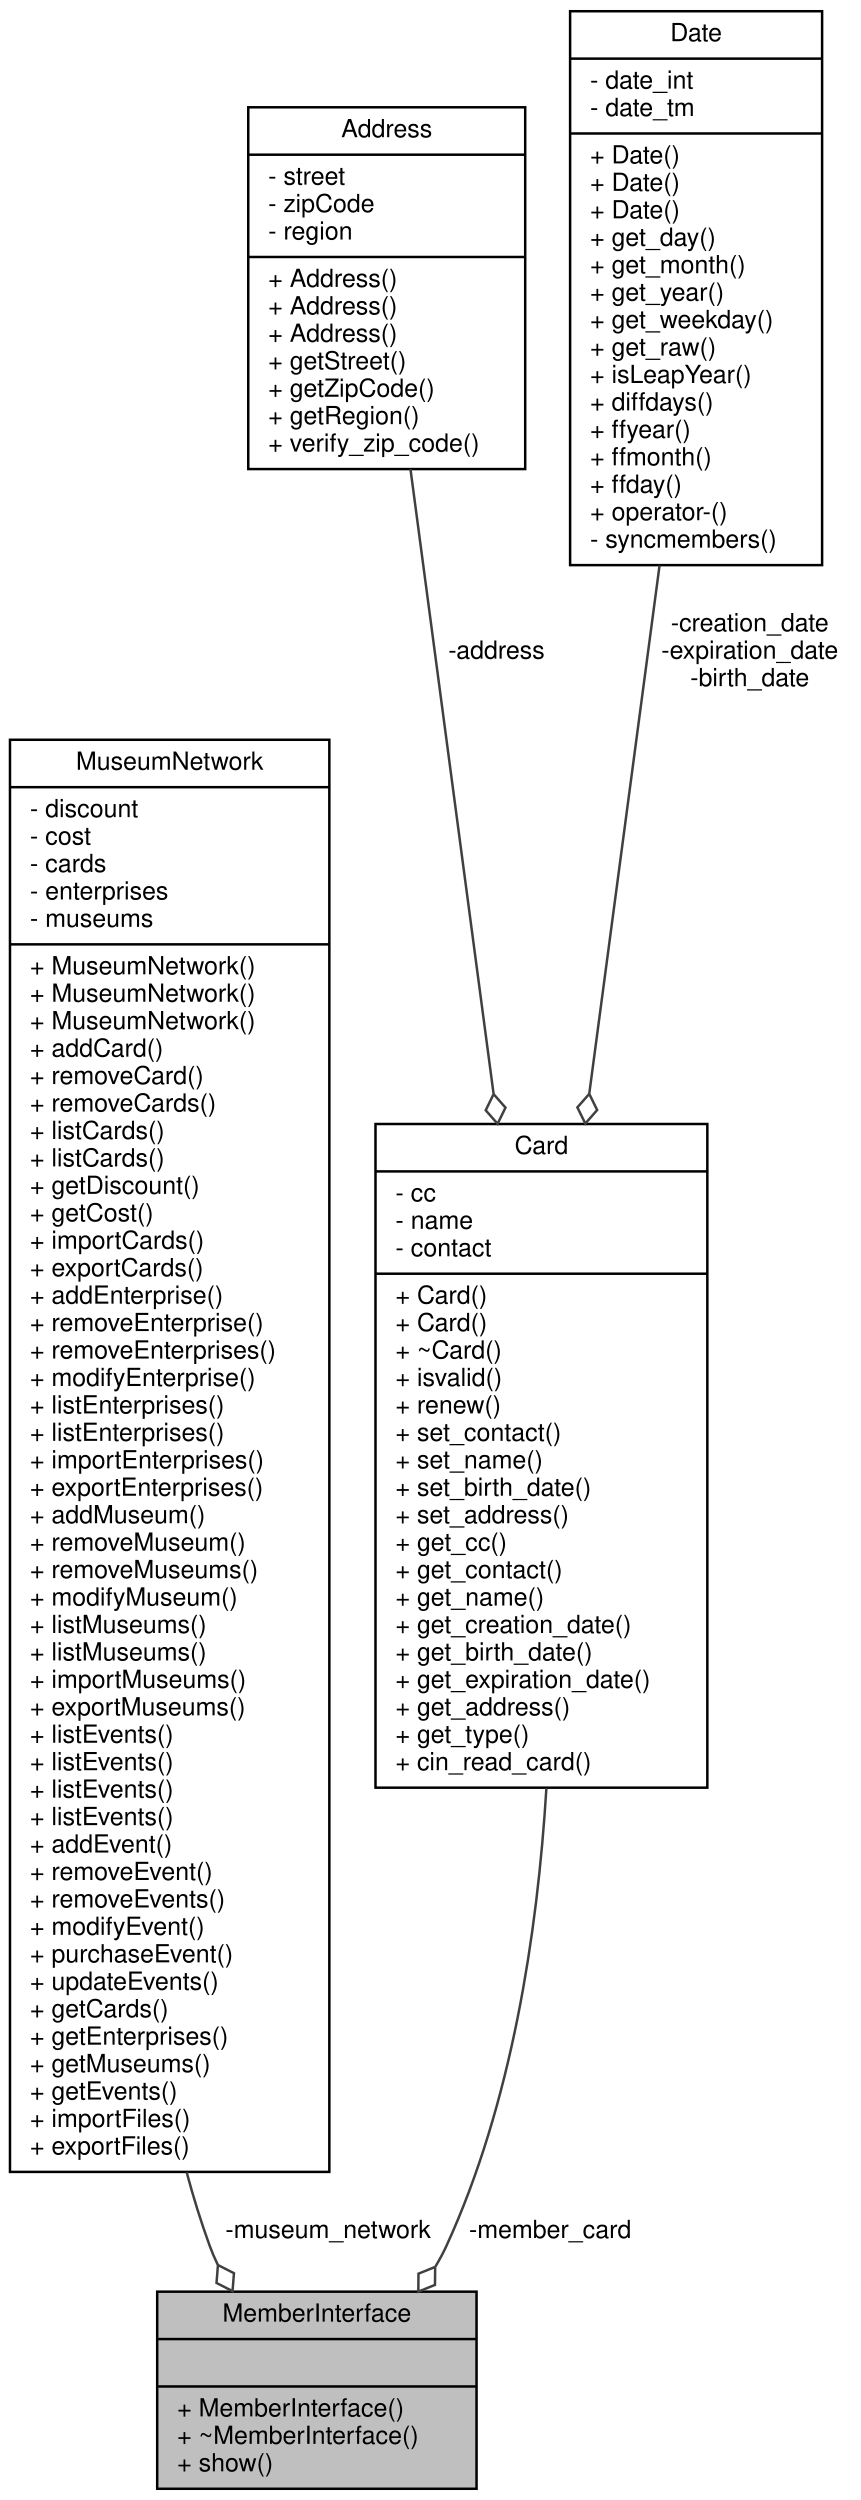
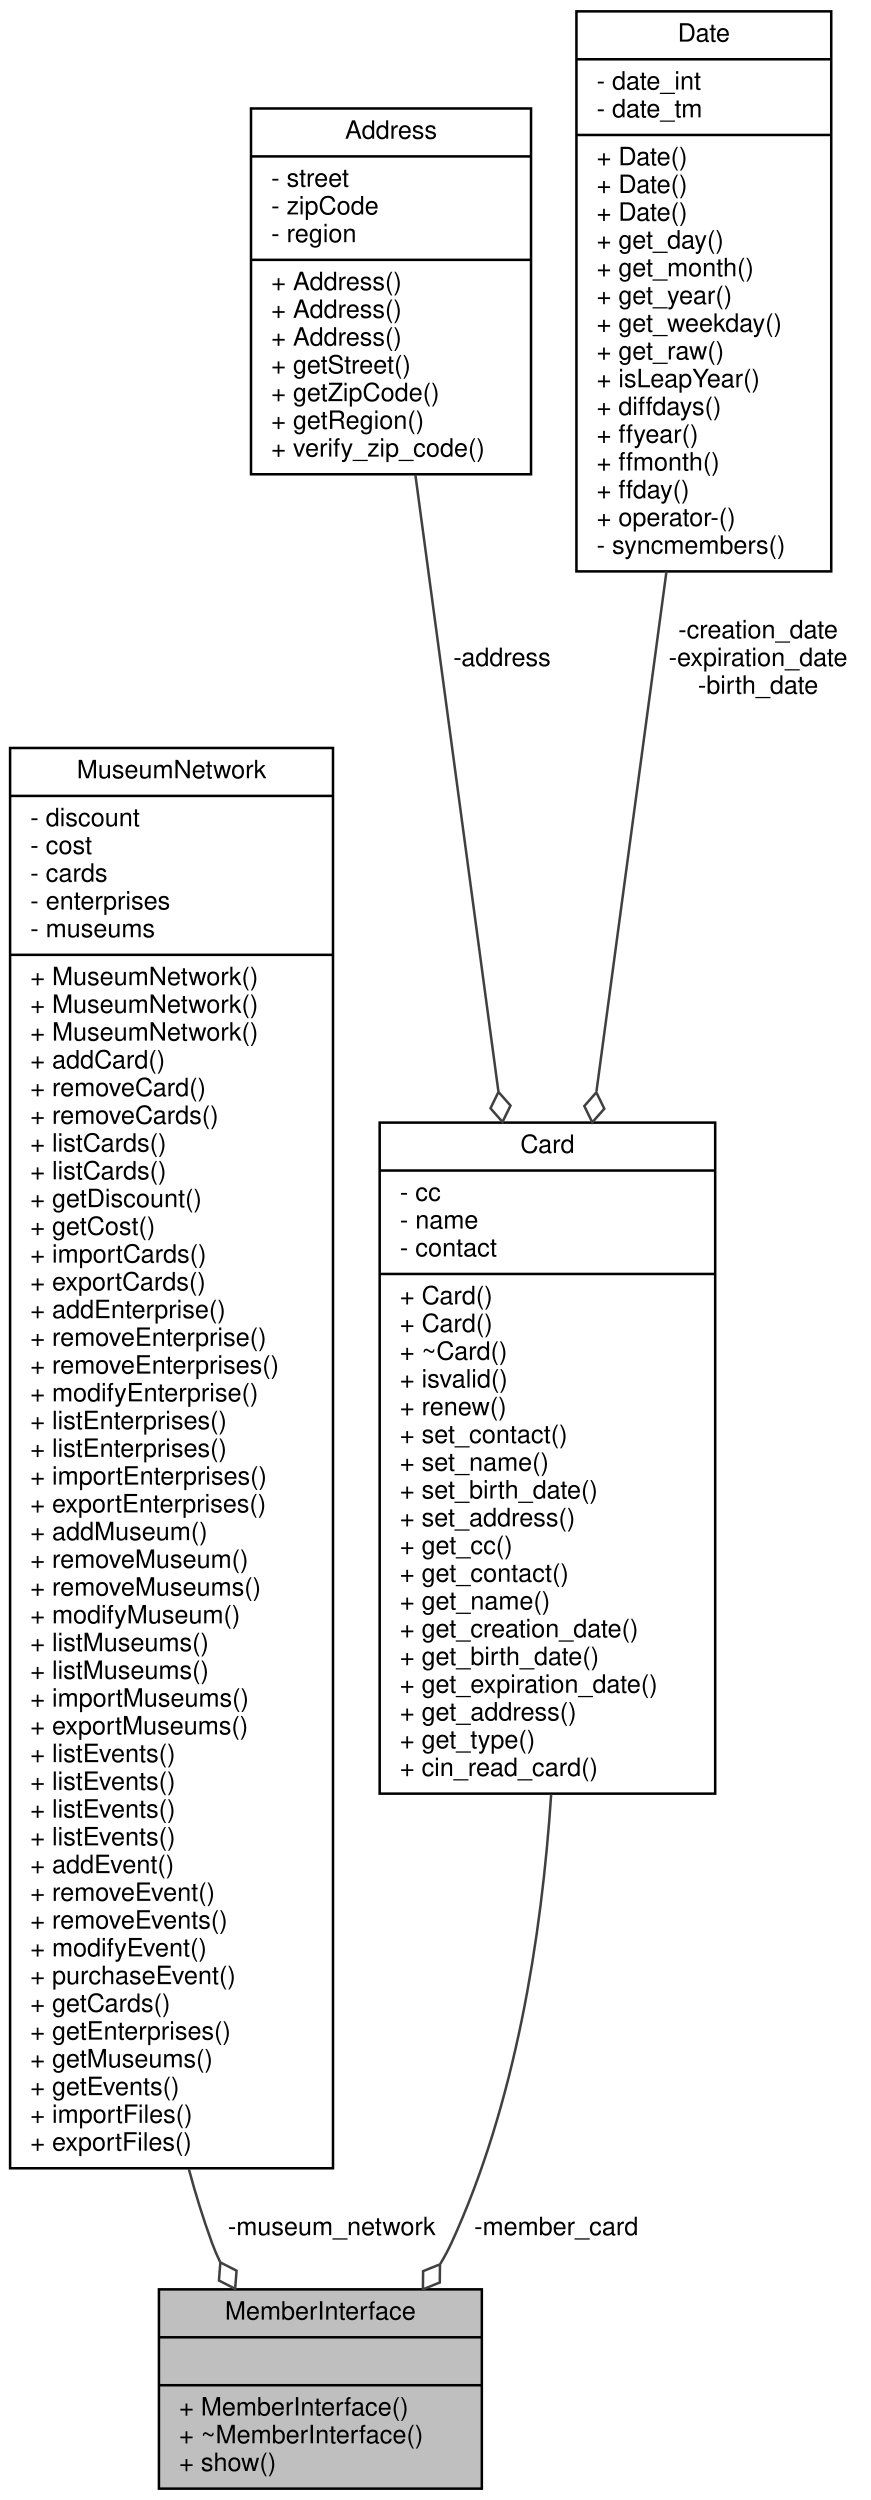
- <svg xmlns="http://www.w3.org/2000/svg" xmlns:xlink="http://www.w3.org/1999/xlink" width="345pt" height="1002pt" viewBox="0.00 0.00 345.00 1002.00">
-   <g id="graph0" class="graph" transform="scale(1 1) rotate(0) translate(4 998)">
+ <svg xmlns="http://www.w3.org/2000/svg" xmlns:xlink="http://www.w3.org/1999/xlink" width="345pt" height="991pt" viewBox="0.00 0.00 345.00 991.00">
+   <g id="graph0" class="graph" transform="scale(1 1) rotate(0) translate(4 987)">
    <g id="node1" class="node">
      <g id="a_node1">
        <a xlink:title="Interface instanciated when a MEMBER signs in.">
          <polygon fill="#bfbfbf" stroke="black" points="59,-0.5 59,-79.5 187,-79.5 187,-0.5 59,-0.5" />
          <text text-anchor="middle" x="123" y="-67.5" font-family="Helvetica,sans-Serif" font-size="10.00">MemberInterface</text>
          <polyline fill="none" stroke="black" points="59,-60.5 187,-60.5 " />
          <text text-anchor="middle" x="123" y="-48.5" font-family="Helvetica,sans-Serif" font-size="10.00"> </text>
          <polyline fill="none" stroke="black" points="59,-41.5 187,-41.5 " />
          <text text-anchor="start" x="67" y="-29.5" font-family="Helvetica,sans-Serif" font-size="10.00">+ MemberInterface()</text>
          <text text-anchor="start" x="67" y="-18.5" font-family="Helvetica,sans-Serif" font-size="10.00">+ ~MemberInterface()</text>
          <text text-anchor="start" x="67" y="-7.5" font-family="Helvetica,sans-Serif" font-size="10.00">+ show()</text>
        </a>
      </g>
    </g>
    <g id="node2" class="node">
      <g id="a_node2">
        <a xlink:href="classMuseumNetwork.html" target="_top" xlink:title=" ">
-           <polygon fill="none" stroke="black" points="0,-127.5 0,-701.5 128,-701.5 128,-127.5 0,-127.5" />
-           <text text-anchor="middle" x="64" y="-689.5" font-family="Helvetica,sans-Serif" font-size="10.00">MuseumNetwork</text>
-           <polyline fill="none" stroke="black" points="0,-682.5 128,-682.5 " />
-           <text text-anchor="start" x="8" y="-670.5" font-family="Helvetica,sans-Serif" font-size="10.00">- discount</text>
-           <text text-anchor="start" x="8" y="-659.5" font-family="Helvetica,sans-Serif" font-size="10.00">- cost</text>
-           <text text-anchor="start" x="8" y="-648.5" font-family="Helvetica,sans-Serif" font-size="10.00">- cards</text>
-           <text text-anchor="start" x="8" y="-637.5" font-family="Helvetica,sans-Serif" font-size="10.00">- enterprises</text>
-           <text text-anchor="start" x="8" y="-626.5" font-family="Helvetica,sans-Serif" font-size="10.00">- museums</text>
-           <polyline fill="none" stroke="black" points="0,-619.5 128,-619.5 " />
-           <text text-anchor="start" x="8" y="-607.5" font-family="Helvetica,sans-Serif" font-size="10.00">+ MuseumNetwork()</text>
+           <polygon fill="none" stroke="black" points="0,-127.5 0,-690.5 128,-690.5 128,-127.5 0,-127.5" />
+           <text text-anchor="middle" x="64" y="-678.5" font-family="Helvetica,sans-Serif" font-size="10.00">MuseumNetwork</text>
+           <polyline fill="none" stroke="black" points="0,-671.5 128,-671.5 " />
+           <text text-anchor="start" x="8" y="-659.5" font-family="Helvetica,sans-Serif" font-size="10.00">- discount</text>
+           <text text-anchor="start" x="8" y="-648.5" font-family="Helvetica,sans-Serif" font-size="10.00">- cost</text>
+           <text text-anchor="start" x="8" y="-637.5" font-family="Helvetica,sans-Serif" font-size="10.00">- cards</text>
+           <text text-anchor="start" x="8" y="-626.5" font-family="Helvetica,sans-Serif" font-size="10.00">- enterprises</text>
+           <text text-anchor="start" x="8" y="-615.5" font-family="Helvetica,sans-Serif" font-size="10.00">- museums</text>
+           <polyline fill="none" stroke="black" points="0,-608.5 128,-608.5 " />
          <text text-anchor="start" x="8" y="-596.5" font-family="Helvetica,sans-Serif" font-size="10.00">+ MuseumNetwork()</text>
          <text text-anchor="start" x="8" y="-585.5" font-family="Helvetica,sans-Serif" font-size="10.00">+ MuseumNetwork()</text>
-           <text text-anchor="start" x="8" y="-574.5" font-family="Helvetica,sans-Serif" font-size="10.00">+ addCard()</text>
-           <text text-anchor="start" x="8" y="-563.5" font-family="Helvetica,sans-Serif" font-size="10.00">+ removeCard()</text>
-           <text text-anchor="start" x="8" y="-552.5" font-family="Helvetica,sans-Serif" font-size="10.00">+ removeCards()</text>
-           <text text-anchor="start" x="8" y="-541.5" font-family="Helvetica,sans-Serif" font-size="10.00">+ listCards()</text>
+           <text text-anchor="start" x="8" y="-574.5" font-family="Helvetica,sans-Serif" font-size="10.00">+ MuseumNetwork()</text>
+           <text text-anchor="start" x="8" y="-563.5" font-family="Helvetica,sans-Serif" font-size="10.00">+ addCard()</text>
+           <text text-anchor="start" x="8" y="-552.5" font-family="Helvetica,sans-Serif" font-size="10.00">+ removeCard()</text>
+           <text text-anchor="start" x="8" y="-541.5" font-family="Helvetica,sans-Serif" font-size="10.00">+ removeCards()</text>
          <text text-anchor="start" x="8" y="-530.5" font-family="Helvetica,sans-Serif" font-size="10.00">+ listCards()</text>
-           <text text-anchor="start" x="8" y="-519.5" font-family="Helvetica,sans-Serif" font-size="10.00">+ getDiscount()</text>
-           <text text-anchor="start" x="8" y="-508.5" font-family="Helvetica,sans-Serif" font-size="10.00">+ getCost()</text>
-           <text text-anchor="start" x="8" y="-497.5" font-family="Helvetica,sans-Serif" font-size="10.00">+ importCards()</text>
-           <text text-anchor="start" x="8" y="-486.5" font-family="Helvetica,sans-Serif" font-size="10.00">+ exportCards()</text>
-           <text text-anchor="start" x="8" y="-475.5" font-family="Helvetica,sans-Serif" font-size="10.00">+ addEnterprise()</text>
-           <text text-anchor="start" x="8" y="-464.5" font-family="Helvetica,sans-Serif" font-size="10.00">+ removeEnterprise()</text>
-           <text text-anchor="start" x="8" y="-453.5" font-family="Helvetica,sans-Serif" font-size="10.00">+ removeEnterprises()</text>
-           <text text-anchor="start" x="8" y="-442.5" font-family="Helvetica,sans-Serif" font-size="10.00">+ modifyEnterprise()</text>
-           <text text-anchor="start" x="8" y="-431.5" font-family="Helvetica,sans-Serif" font-size="10.00">+ listEnterprises()</text>
+           <text text-anchor="start" x="8" y="-519.5" font-family="Helvetica,sans-Serif" font-size="10.00">+ listCards()</text>
+           <text text-anchor="start" x="8" y="-508.5" font-family="Helvetica,sans-Serif" font-size="10.00">+ getDiscount()</text>
+           <text text-anchor="start" x="8" y="-497.5" font-family="Helvetica,sans-Serif" font-size="10.00">+ getCost()</text>
+           <text text-anchor="start" x="8" y="-486.5" font-family="Helvetica,sans-Serif" font-size="10.00">+ importCards()</text>
+           <text text-anchor="start" x="8" y="-475.5" font-family="Helvetica,sans-Serif" font-size="10.00">+ exportCards()</text>
+           <text text-anchor="start" x="8" y="-464.5" font-family="Helvetica,sans-Serif" font-size="10.00">+ addEnterprise()</text>
+           <text text-anchor="start" x="8" y="-453.5" font-family="Helvetica,sans-Serif" font-size="10.00">+ removeEnterprise()</text>
+           <text text-anchor="start" x="8" y="-442.5" font-family="Helvetica,sans-Serif" font-size="10.00">+ removeEnterprises()</text>
+           <text text-anchor="start" x="8" y="-431.5" font-family="Helvetica,sans-Serif" font-size="10.00">+ modifyEnterprise()</text>
          <text text-anchor="start" x="8" y="-420.5" font-family="Helvetica,sans-Serif" font-size="10.00">+ listEnterprises()</text>
-           <text text-anchor="start" x="8" y="-409.5" font-family="Helvetica,sans-Serif" font-size="10.00">+ importEnterprises()</text>
-           <text text-anchor="start" x="8" y="-398.5" font-family="Helvetica,sans-Serif" font-size="10.00">+ exportEnterprises()</text>
-           <text text-anchor="start" x="8" y="-387.5" font-family="Helvetica,sans-Serif" font-size="10.00">+ addMuseum()</text>
-           <text text-anchor="start" x="8" y="-376.5" font-family="Helvetica,sans-Serif" font-size="10.00">+ removeMuseum()</text>
-           <text text-anchor="start" x="8" y="-365.5" font-family="Helvetica,sans-Serif" font-size="10.00">+ removeMuseums()</text>
-           <text text-anchor="start" x="8" y="-354.5" font-family="Helvetica,sans-Serif" font-size="10.00">+ modifyMuseum()</text>
-           <text text-anchor="start" x="8" y="-343.5" font-family="Helvetica,sans-Serif" font-size="10.00">+ listMuseums()</text>
+           <text text-anchor="start" x="8" y="-409.5" font-family="Helvetica,sans-Serif" font-size="10.00">+ listEnterprises()</text>
+           <text text-anchor="start" x="8" y="-398.5" font-family="Helvetica,sans-Serif" font-size="10.00">+ importEnterprises()</text>
+           <text text-anchor="start" x="8" y="-387.5" font-family="Helvetica,sans-Serif" font-size="10.00">+ exportEnterprises()</text>
+           <text text-anchor="start" x="8" y="-376.5" font-family="Helvetica,sans-Serif" font-size="10.00">+ addMuseum()</text>
+           <text text-anchor="start" x="8" y="-365.5" font-family="Helvetica,sans-Serif" font-size="10.00">+ removeMuseum()</text>
+           <text text-anchor="start" x="8" y="-354.5" font-family="Helvetica,sans-Serif" font-size="10.00">+ removeMuseums()</text>
+           <text text-anchor="start" x="8" y="-343.5" font-family="Helvetica,sans-Serif" font-size="10.00">+ modifyMuseum()</text>
          <text text-anchor="start" x="8" y="-332.5" font-family="Helvetica,sans-Serif" font-size="10.00">+ listMuseums()</text>
-           <text text-anchor="start" x="8" y="-321.5" font-family="Helvetica,sans-Serif" font-size="10.00">+ importMuseums()</text>
-           <text text-anchor="start" x="8" y="-310.5" font-family="Helvetica,sans-Serif" font-size="10.00">+ exportMuseums()</text>
-           <text text-anchor="start" x="8" y="-299.5" font-family="Helvetica,sans-Serif" font-size="10.00">+ listEvents()</text>
+           <text text-anchor="start" x="8" y="-321.5" font-family="Helvetica,sans-Serif" font-size="10.00">+ listMuseums()</text>
+           <text text-anchor="start" x="8" y="-310.5" font-family="Helvetica,sans-Serif" font-size="10.00">+ importMuseums()</text>
+           <text text-anchor="start" x="8" y="-299.5" font-family="Helvetica,sans-Serif" font-size="10.00">+ exportMuseums()</text>
          <text text-anchor="start" x="8" y="-288.5" font-family="Helvetica,sans-Serif" font-size="10.00">+ listEvents()</text>
          <text text-anchor="start" x="8" y="-277.5" font-family="Helvetica,sans-Serif" font-size="10.00">+ listEvents()</text>
          <text text-anchor="start" x="8" y="-266.5" font-family="Helvetica,sans-Serif" font-size="10.00">+ listEvents()</text>
-           <text text-anchor="start" x="8" y="-255.5" font-family="Helvetica,sans-Serif" font-size="10.00">+ addEvent()</text>
-           <text text-anchor="start" x="8" y="-244.5" font-family="Helvetica,sans-Serif" font-size="10.00">+ removeEvent()</text>
-           <text text-anchor="start" x="8" y="-233.5" font-family="Helvetica,sans-Serif" font-size="10.00">+ removeEvents()</text>
-           <text text-anchor="start" x="8" y="-222.5" font-family="Helvetica,sans-Serif" font-size="10.00">+ modifyEvent()</text>
-           <text text-anchor="start" x="8" y="-211.5" font-family="Helvetica,sans-Serif" font-size="10.00">+ purchaseEvent()</text>
-           <text text-anchor="start" x="8" y="-200.5" font-family="Helvetica,sans-Serif" font-size="10.00">+ updateEvents()</text>
+           <text text-anchor="start" x="8" y="-255.5" font-family="Helvetica,sans-Serif" font-size="10.00">+ listEvents()</text>
+           <text text-anchor="start" x="8" y="-244.5" font-family="Helvetica,sans-Serif" font-size="10.00">+ addEvent()</text>
+           <text text-anchor="start" x="8" y="-233.5" font-family="Helvetica,sans-Serif" font-size="10.00">+ removeEvent()</text>
+           <text text-anchor="start" x="8" y="-222.5" font-family="Helvetica,sans-Serif" font-size="10.00">+ removeEvents()</text>
+           <text text-anchor="start" x="8" y="-211.5" font-family="Helvetica,sans-Serif" font-size="10.00">+ modifyEvent()</text>
+           <text text-anchor="start" x="8" y="-200.5" font-family="Helvetica,sans-Serif" font-size="10.00">+ purchaseEvent()</text>
          <text text-anchor="start" x="8" y="-189.5" font-family="Helvetica,sans-Serif" font-size="10.00">+ getCards()</text>
          <text text-anchor="start" x="8" y="-178.5" font-family="Helvetica,sans-Serif" font-size="10.00">+ getEnterprises()</text>
          <text text-anchor="start" x="8" y="-167.5" font-family="Helvetica,sans-Serif" font-size="10.00">+ getMuseums()</text>
          <text text-anchor="start" x="8" y="-156.5" font-family="Helvetica,sans-Serif" font-size="10.00">+ getEvents()</text>
          <text text-anchor="start" x="8" y="-145.5" font-family="Helvetica,sans-Serif" font-size="10.00">+ importFiles()</text>
          <text text-anchor="start" x="8" y="-134.5" font-family="Helvetica,sans-Serif" font-size="10.00">+ exportFiles()</text>
        </a>
      </g>
    </g>
    <g id="edge1" class="edge">
-       <path fill="none" stroke="#404040" d="M70.82,-127.33C73.49,-117.34 76.54,-107.54 80,-98 80.93,-95.44 82.01,-92.91 83.22,-90.41" />
-       <polygon fill="none" stroke="#404040" points="83.35,-90.18 82.78,-82.99 89.2,-79.71 89.77,-86.9 83.35,-90.18" />
+       <path fill="none" stroke="#404040" d="M70.85,-127.21C73.51,-117.26 76.55,-107.5 80,-98 80.93,-95.44 82.02,-92.91 83.22,-90.41" />
+       <polygon fill="none" stroke="#404040" points="83.35,-90.18 82.79,-83 89.21,-79.71 89.77,-86.9 83.35,-90.18" />
      <text text-anchor="middle" x="127.5" y="-101" font-family="Helvetica,sans-Serif" font-size="10.00"> -museum_network</text>
    </g>
    <g id="node3" class="node">
      <g id="a_node3">
        <a xlink:href="classCard.html" target="_top" xlink:title="Abstract class to save and handle registered users information and their cards.">
-           <polygon fill="none" stroke="black" points="146.5,-281.5 146.5,-547.5 279.5,-547.5 279.5,-281.5 146.5,-281.5" />
-           <text text-anchor="middle" x="213" y="-535.5" font-family="Helvetica,sans-Serif" font-size="10.00">Card</text>
-           <polyline fill="none" stroke="black" points="146.5,-528.5 279.5,-528.5 " />
-           <text text-anchor="start" x="154.5" y="-516.5" font-family="Helvetica,sans-Serif" font-size="10.00">- cc</text>
-           <text text-anchor="start" x="154.5" y="-505.5" font-family="Helvetica,sans-Serif" font-size="10.00">- name</text>
-           <text text-anchor="start" x="154.5" y="-494.5" font-family="Helvetica,sans-Serif" font-size="10.00">- contact</text>
-           <polyline fill="none" stroke="black" points="146.5,-487.5 279.5,-487.5 " />
-           <text text-anchor="start" x="154.5" y="-475.5" font-family="Helvetica,sans-Serif" font-size="10.00">+ Card()</text>
-           <text text-anchor="start" x="154.5" y="-464.5" font-family="Helvetica,sans-Serif" font-size="10.00">+ Card()</text>
-           <text text-anchor="start" x="154.5" y="-453.5" font-family="Helvetica,sans-Serif" font-size="10.00">+ ~Card()</text>
-           <text text-anchor="start" x="154.5" y="-442.5" font-family="Helvetica,sans-Serif" font-size="10.00">+ isvalid()</text>
-           <text text-anchor="start" x="154.5" y="-431.5" font-family="Helvetica,sans-Serif" font-size="10.00">+ renew()</text>
-           <text text-anchor="start" x="154.5" y="-420.5" font-family="Helvetica,sans-Serif" font-size="10.00">+ set_contact()</text>
-           <text text-anchor="start" x="154.5" y="-409.5" font-family="Helvetica,sans-Serif" font-size="10.00">+ set_name()</text>
-           <text text-anchor="start" x="154.5" y="-398.5" font-family="Helvetica,sans-Serif" font-size="10.00">+ set_birth_date()</text>
-           <text text-anchor="start" x="154.5" y="-387.5" font-family="Helvetica,sans-Serif" font-size="10.00">+ set_address()</text>
-           <text text-anchor="start" x="154.5" y="-376.5" font-family="Helvetica,sans-Serif" font-size="10.00">+ get_cc()</text>
-           <text text-anchor="start" x="154.5" y="-365.5" font-family="Helvetica,sans-Serif" font-size="10.00">+ get_contact()</text>
-           <text text-anchor="start" x="154.5" y="-354.5" font-family="Helvetica,sans-Serif" font-size="10.00">+ get_name()</text>
-           <text text-anchor="start" x="154.5" y="-343.5" font-family="Helvetica,sans-Serif" font-size="10.00">+ get_creation_date()</text>
-           <text text-anchor="start" x="154.5" y="-332.5" font-family="Helvetica,sans-Serif" font-size="10.00">+ get_birth_date()</text>
-           <text text-anchor="start" x="154.5" y="-321.5" font-family="Helvetica,sans-Serif" font-size="10.00">+ get_expiration_date()</text>
-           <text text-anchor="start" x="154.5" y="-310.5" font-family="Helvetica,sans-Serif" font-size="10.00">+ get_address()</text>
-           <text text-anchor="start" x="154.5" y="-299.5" font-family="Helvetica,sans-Serif" font-size="10.00">+ get_type()</text>
-           <text text-anchor="start" x="154.5" y="-288.5" font-family="Helvetica,sans-Serif" font-size="10.00">+ cin_read_card()</text>
+           <polygon fill="none" stroke="black" points="146.5,-276 146.5,-542 279.5,-542 279.5,-276 146.5,-276" />
+           <text text-anchor="middle" x="213" y="-530" font-family="Helvetica,sans-Serif" font-size="10.00">Card</text>
+           <polyline fill="none" stroke="black" points="146.5,-523 279.5,-523 " />
+           <text text-anchor="start" x="154.5" y="-511" font-family="Helvetica,sans-Serif" font-size="10.00">- cc</text>
+           <text text-anchor="start" x="154.5" y="-500" font-family="Helvetica,sans-Serif" font-size="10.00">- name</text>
+           <text text-anchor="start" x="154.5" y="-489" font-family="Helvetica,sans-Serif" font-size="10.00">- contact</text>
+           <polyline fill="none" stroke="black" points="146.5,-482 279.5,-482 " />
+           <text text-anchor="start" x="154.5" y="-470" font-family="Helvetica,sans-Serif" font-size="10.00">+ Card()</text>
+           <text text-anchor="start" x="154.5" y="-459" font-family="Helvetica,sans-Serif" font-size="10.00">+ Card()</text>
+           <text text-anchor="start" x="154.5" y="-448" font-family="Helvetica,sans-Serif" font-size="10.00">+ ~Card()</text>
+           <text text-anchor="start" x="154.5" y="-437" font-family="Helvetica,sans-Serif" font-size="10.00">+ isvalid()</text>
+           <text text-anchor="start" x="154.5" y="-426" font-family="Helvetica,sans-Serif" font-size="10.00">+ renew()</text>
+           <text text-anchor="start" x="154.5" y="-415" font-family="Helvetica,sans-Serif" font-size="10.00">+ set_contact()</text>
+           <text text-anchor="start" x="154.5" y="-404" font-family="Helvetica,sans-Serif" font-size="10.00">+ set_name()</text>
+           <text text-anchor="start" x="154.5" y="-393" font-family="Helvetica,sans-Serif" font-size="10.00">+ set_birth_date()</text>
+           <text text-anchor="start" x="154.5" y="-382" font-family="Helvetica,sans-Serif" font-size="10.00">+ set_address()</text>
+           <text text-anchor="start" x="154.5" y="-371" font-family="Helvetica,sans-Serif" font-size="10.00">+ get_cc()</text>
+           <text text-anchor="start" x="154.5" y="-360" font-family="Helvetica,sans-Serif" font-size="10.00">+ get_contact()</text>
+           <text text-anchor="start" x="154.5" y="-349" font-family="Helvetica,sans-Serif" font-size="10.00">+ get_name()</text>
+           <text text-anchor="start" x="154.5" y="-338" font-family="Helvetica,sans-Serif" font-size="10.00">+ get_creation_date()</text>
+           <text text-anchor="start" x="154.5" y="-327" font-family="Helvetica,sans-Serif" font-size="10.00">+ get_birth_date()</text>
+           <text text-anchor="start" x="154.5" y="-316" font-family="Helvetica,sans-Serif" font-size="10.00">+ get_expiration_date()</text>
+           <text text-anchor="start" x="154.5" y="-305" font-family="Helvetica,sans-Serif" font-size="10.00">+ get_address()</text>
+           <text text-anchor="start" x="154.5" y="-294" font-family="Helvetica,sans-Serif" font-size="10.00">+ get_type()</text>
+           <text text-anchor="start" x="154.5" y="-283" font-family="Helvetica,sans-Serif" font-size="10.00">+ cin_read_card()</text>
        </a>
      </g>
    </g>
    <g id="edge2" class="edge">
-       <path fill="none" stroke="#404040" d="M214.99,-281.2C211.42,-222.79 200.97,-154.67 175,-98 173.71,-95.18 172.22,-92.4 170.59,-89.68" />
-       <polygon fill="none" stroke="#404040" points="170.41,-89.42 163.73,-86.72 163.66,-79.51 170.34,-82.21 170.41,-89.42" />
+       <path fill="none" stroke="#404040" d="M214.48,-275.7C210.71,-218.82 200.25,-152.93 175,-98 173.7,-95.18 172.21,-92.4 170.58,-89.68" />
+       <polygon fill="none" stroke="#404040" points="170.41,-89.43 163.72,-86.72 163.64,-79.51 170.33,-82.22 170.41,-89.43" />
      <text text-anchor="middle" x="216.5" y="-101" font-family="Helvetica,sans-Serif" font-size="10.00"> -member_card</text>
    </g>
    <g id="node4" class="node">
      <g id="a_node4">
        <a xlink:href="classAddress.html" target="_top" xlink:title="Class that saves and handles address information in our project.">
-           <polygon fill="none" stroke="black" points="95.5,-810 95.5,-955 206.5,-955 206.5,-810 95.5,-810" />
-           <text text-anchor="middle" x="151" y="-943" font-family="Helvetica,sans-Serif" font-size="10.00">Address</text>
-           <polyline fill="none" stroke="black" points="95.5,-936 206.5,-936 " />
-           <text text-anchor="start" x="103.5" y="-924" font-family="Helvetica,sans-Serif" font-size="10.00">- street</text>
-           <text text-anchor="start" x="103.5" y="-913" font-family="Helvetica,sans-Serif" font-size="10.00">- zipCode</text>
-           <text text-anchor="start" x="103.5" y="-902" font-family="Helvetica,sans-Serif" font-size="10.00">- region</text>
-           <polyline fill="none" stroke="black" points="95.5,-895 206.5,-895 " />
-           <text text-anchor="start" x="103.5" y="-883" font-family="Helvetica,sans-Serif" font-size="10.00">+ Address()</text>
+           <polygon fill="none" stroke="black" points="95.5,-799 95.5,-944 206.5,-944 206.5,-799 95.5,-799" />
+           <text text-anchor="middle" x="151" y="-932" font-family="Helvetica,sans-Serif" font-size="10.00">Address</text>
+           <polyline fill="none" stroke="black" points="95.5,-925 206.5,-925 " />
+           <text text-anchor="start" x="103.5" y="-913" font-family="Helvetica,sans-Serif" font-size="10.00">- street</text>
+           <text text-anchor="start" x="103.5" y="-902" font-family="Helvetica,sans-Serif" font-size="10.00">- zipCode</text>
+           <text text-anchor="start" x="103.5" y="-891" font-family="Helvetica,sans-Serif" font-size="10.00">- region</text>
+           <polyline fill="none" stroke="black" points="95.5,-884 206.5,-884 " />
          <text text-anchor="start" x="103.5" y="-872" font-family="Helvetica,sans-Serif" font-size="10.00">+ Address()</text>
          <text text-anchor="start" x="103.5" y="-861" font-family="Helvetica,sans-Serif" font-size="10.00">+ Address()</text>
-           <text text-anchor="start" x="103.5" y="-850" font-family="Helvetica,sans-Serif" font-size="10.00">+ getStreet()</text>
-           <text text-anchor="start" x="103.5" y="-839" font-family="Helvetica,sans-Serif" font-size="10.00">+ getZipCode()</text>
-           <text text-anchor="start" x="103.5" y="-828" font-family="Helvetica,sans-Serif" font-size="10.00">+ getRegion()</text>
-           <text text-anchor="start" x="103.5" y="-817" font-family="Helvetica,sans-Serif" font-size="10.00">+ verify_zip_code()</text>
+           <text text-anchor="start" x="103.5" y="-850" font-family="Helvetica,sans-Serif" font-size="10.00">+ Address()</text>
+           <text text-anchor="start" x="103.5" y="-839" font-family="Helvetica,sans-Serif" font-size="10.00">+ getStreet()</text>
+           <text text-anchor="start" x="103.5" y="-828" font-family="Helvetica,sans-Serif" font-size="10.00">+ getZipCode()</text>
+           <text text-anchor="start" x="103.5" y="-817" font-family="Helvetica,sans-Serif" font-size="10.00">+ getRegion()</text>
+           <text text-anchor="start" x="103.5" y="-806" font-family="Helvetica,sans-Serif" font-size="10.00">+ verify_zip_code()</text>
        </a>
      </g>
    </g>
    <g id="edge3" class="edge">
-       <path fill="none" stroke="#404040" d="M160.52,-809.96C169.35,-743.58 182.76,-642.79 193.81,-559.71" />
-       <polygon fill="none" stroke="#404040" points="193.84,-559.48 190.67,-553 195.43,-547.58 198.6,-554.06 193.84,-559.48" />
-       <text text-anchor="middle" x="195" y="-734" font-family="Helvetica,sans-Serif" font-size="10.00"> -address</text>
+       <path fill="none" stroke="#404040" d="M160.65,-798.8C169.42,-733.69 182.61,-635.7 193.56,-554.39" />
+       <polygon fill="none" stroke="#404040" points="193.59,-554.15 190.43,-547.67 195.19,-542.26 198.36,-548.74 193.59,-554.15" />
+       <text text-anchor="middle" x="195" y="-723" font-family="Helvetica,sans-Serif" font-size="10.00"> -address</text>
    </g>
    <g id="node5" class="node">
      <g id="a_node5">
        <a xlink:href="classDate.html" target="_top" xlink:title="Class that saves and handles date information in our project.">
-           <polygon fill="none" stroke="black" points="224.5,-771.5 224.5,-993.5 325.5,-993.5 325.5,-771.5 224.5,-771.5" />
-           <text text-anchor="middle" x="275" y="-981.5" font-family="Helvetica,sans-Serif" font-size="10.00">Date</text>
-           <polyline fill="none" stroke="black" points="224.5,-974.5 325.5,-974.5 " />
-           <text text-anchor="start" x="232.5" y="-962.5" font-family="Helvetica,sans-Serif" font-size="10.00">- date_int</text>
-           <text text-anchor="start" x="232.5" y="-951.5" font-family="Helvetica,sans-Serif" font-size="10.00">- date_tm</text>
-           <polyline fill="none" stroke="black" points="224.5,-944.5 325.5,-944.5 " />
-           <text text-anchor="start" x="232.5" y="-932.5" font-family="Helvetica,sans-Serif" font-size="10.00">+ Date()</text>
+           <polygon fill="none" stroke="black" points="224.5,-760.5 224.5,-982.5 325.5,-982.5 325.5,-760.5 224.5,-760.5" />
+           <text text-anchor="middle" x="275" y="-970.5" font-family="Helvetica,sans-Serif" font-size="10.00">Date</text>
+           <polyline fill="none" stroke="black" points="224.5,-963.5 325.5,-963.5 " />
+           <text text-anchor="start" x="232.5" y="-951.5" font-family="Helvetica,sans-Serif" font-size="10.00">- date_int</text>
+           <text text-anchor="start" x="232.5" y="-940.5" font-family="Helvetica,sans-Serif" font-size="10.00">- date_tm</text>
+           <polyline fill="none" stroke="black" points="224.5,-933.5 325.5,-933.5 " />
          <text text-anchor="start" x="232.5" y="-921.5" font-family="Helvetica,sans-Serif" font-size="10.00">+ Date()</text>
          <text text-anchor="start" x="232.5" y="-910.5" font-family="Helvetica,sans-Serif" font-size="10.00">+ Date()</text>
-           <text text-anchor="start" x="232.5" y="-899.5" font-family="Helvetica,sans-Serif" font-size="10.00">+ get_day()</text>
-           <text text-anchor="start" x="232.5" y="-888.5" font-family="Helvetica,sans-Serif" font-size="10.00">+ get_month()</text>
-           <text text-anchor="start" x="232.5" y="-877.5" font-family="Helvetica,sans-Serif" font-size="10.00">+ get_year()</text>
-           <text text-anchor="start" x="232.5" y="-866.5" font-family="Helvetica,sans-Serif" font-size="10.00">+ get_weekday()</text>
-           <text text-anchor="start" x="232.5" y="-855.5" font-family="Helvetica,sans-Serif" font-size="10.00">+ get_raw()</text>
-           <text text-anchor="start" x="232.5" y="-844.5" font-family="Helvetica,sans-Serif" font-size="10.00">+ isLeapYear()</text>
-           <text text-anchor="start" x="232.5" y="-833.5" font-family="Helvetica,sans-Serif" font-size="10.00">+ diffdays()</text>
-           <text text-anchor="start" x="232.5" y="-822.5" font-family="Helvetica,sans-Serif" font-size="10.00">+ ffyear()</text>
-           <text text-anchor="start" x="232.5" y="-811.5" font-family="Helvetica,sans-Serif" font-size="10.00">+ ffmonth()</text>
-           <text text-anchor="start" x="232.5" y="-800.5" font-family="Helvetica,sans-Serif" font-size="10.00">+ ffday()</text>
-           <text text-anchor="start" x="232.5" y="-789.5" font-family="Helvetica,sans-Serif" font-size="10.00">+ operator-()</text>
-           <text text-anchor="start" x="232.5" y="-778.5" font-family="Helvetica,sans-Serif" font-size="10.00">- syncmembers()</text>
+           <text text-anchor="start" x="232.5" y="-899.5" font-family="Helvetica,sans-Serif" font-size="10.00">+ Date()</text>
+           <text text-anchor="start" x="232.5" y="-888.5" font-family="Helvetica,sans-Serif" font-size="10.00">+ get_day()</text>
+           <text text-anchor="start" x="232.5" y="-877.5" font-family="Helvetica,sans-Serif" font-size="10.00">+ get_month()</text>
+           <text text-anchor="start" x="232.5" y="-866.5" font-family="Helvetica,sans-Serif" font-size="10.00">+ get_year()</text>
+           <text text-anchor="start" x="232.5" y="-855.5" font-family="Helvetica,sans-Serif" font-size="10.00">+ get_weekday()</text>
+           <text text-anchor="start" x="232.5" y="-844.5" font-family="Helvetica,sans-Serif" font-size="10.00">+ get_raw()</text>
+           <text text-anchor="start" x="232.5" y="-833.5" font-family="Helvetica,sans-Serif" font-size="10.00">+ isLeapYear()</text>
+           <text text-anchor="start" x="232.5" y="-822.5" font-family="Helvetica,sans-Serif" font-size="10.00">+ diffdays()</text>
+           <text text-anchor="start" x="232.5" y="-811.5" font-family="Helvetica,sans-Serif" font-size="10.00">+ ffyear()</text>
+           <text text-anchor="start" x="232.5" y="-800.5" font-family="Helvetica,sans-Serif" font-size="10.00">+ ffmonth()</text>
+           <text text-anchor="start" x="232.5" y="-789.5" font-family="Helvetica,sans-Serif" font-size="10.00">+ ffday()</text>
+           <text text-anchor="start" x="232.5" y="-778.5" font-family="Helvetica,sans-Serif" font-size="10.00">+ operator-()</text>
+           <text text-anchor="start" x="232.5" y="-767.5" font-family="Helvetica,sans-Serif" font-size="10.00">- syncmembers()</text>
        </a>
      </g>
    </g>
    <g id="edge4" class="edge">
-       <path fill="none" stroke="#404040" d="M260.35,-771.36C251.94,-708.15 241.28,-628.03 232.2,-559.83" />
-       <polygon fill="none" stroke="#404040" points="232.17,-559.58 227.41,-554.16 230.59,-547.68 235.34,-553.1 232.17,-559.58" />
-       <text text-anchor="middle" x="296.5" y="-745" font-family="Helvetica,sans-Serif" font-size="10.00"> -creation_date</text>
-       <text text-anchor="middle" x="296.5" y="-734" font-family="Helvetica,sans-Serif" font-size="10.00">-expiration_date</text>
-       <text text-anchor="middle" x="296.5" y="-723" font-family="Helvetica,sans-Serif" font-size="10.00">-birth_date</text>
+       <path fill="none" stroke="#404040" d="M260.19,-760.49C251.88,-698.75 241.41,-620.98 232.44,-554.39" />
+       <polygon fill="none" stroke="#404040" points="232.39,-553.98 227.62,-548.57 230.78,-542.09 235.55,-547.5 232.39,-553.98" />
+       <text text-anchor="middle" x="296.5" y="-734" font-family="Helvetica,sans-Serif" font-size="10.00"> -creation_date</text>
+       <text text-anchor="middle" x="296.5" y="-723" font-family="Helvetica,sans-Serif" font-size="10.00">-expiration_date</text>
+       <text text-anchor="middle" x="296.5" y="-712" font-family="Helvetica,sans-Serif" font-size="10.00">-birth_date</text>
    </g>
  </g>
</svg>
